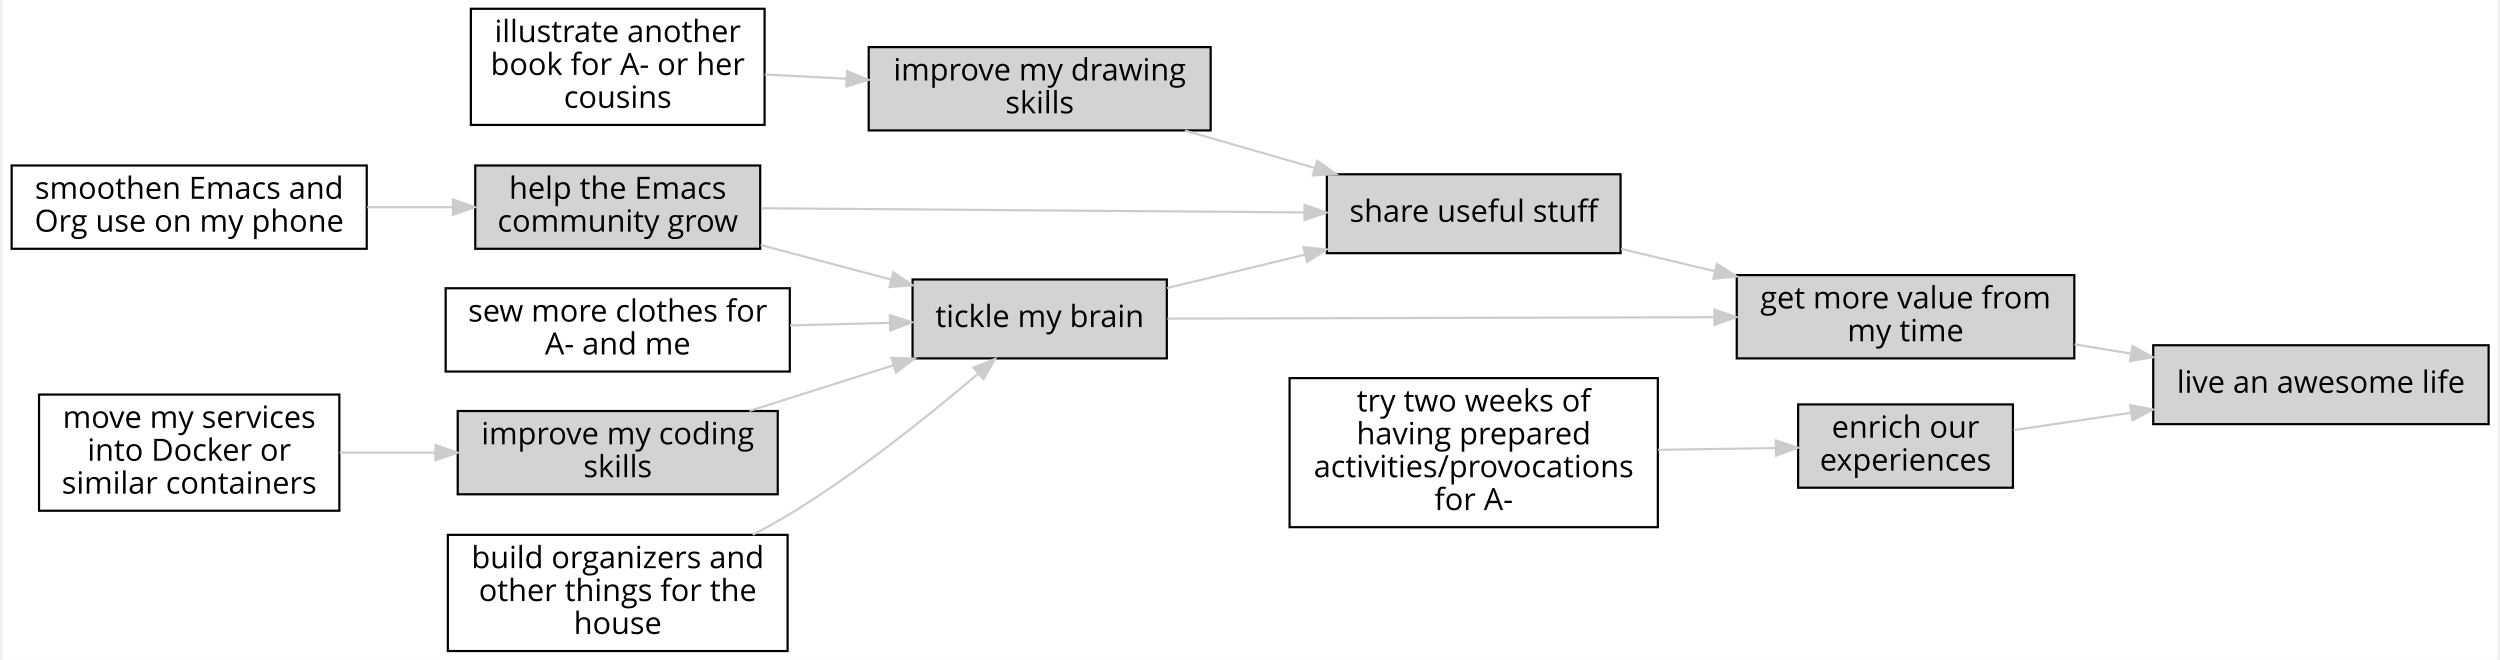
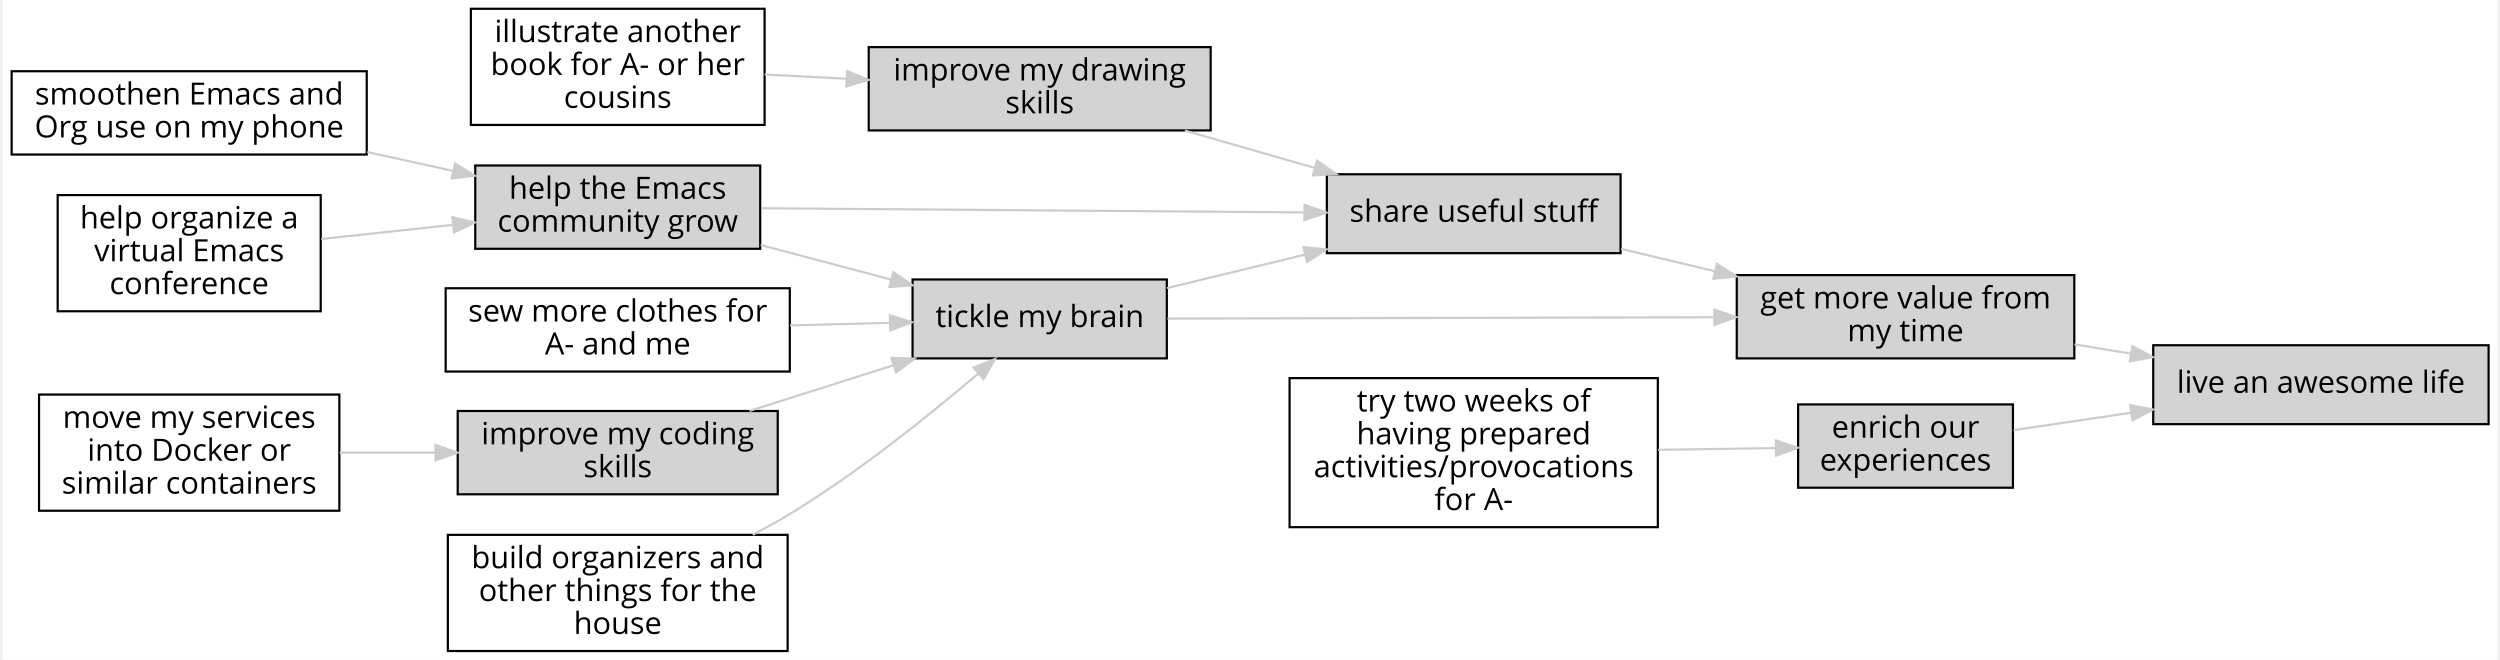
<svg xmlns="http://www.w3.org/2000/svg" xmlns:xlink="http://www.w3.org/1999/xlink" width="576pt" height="152pt" viewBox="0.00 0.00 576.00 152.35">
  <g id="G" class="graph" transform="scale(.5062 .5062) rotate(0) translate(4 297)">
    <polygon fill="#ffffff" stroke="transparent" points="-4,4 -4,-297 1134,-297 1134,4 -4,4" />
    <g id="G_node1" class="node">
      <g id="a_G_node1">
-         <a xlink:href="index.html#smoothen_Emacs_and_Org_use_on_my_phone" xlink:title="smoothen Emacs and Org use on my phone" target="_parent">
-           <polygon fill="none" stroke="#000000" points="162,-221.5 0,-221.5 0,-183.5 162,-183.5 162,-221.5" />
-           <text text-anchor="middle" x="81" y="-206.3" font-family="Open Sans" font-size="14.00" fill="#000000">smoothen Emacs and</text>
-           <text text-anchor="middle" x="81" y="-191.3" font-family="Open Sans" font-size="14.00" fill="#000000">Org use on my phone</text>
+         <a xlink:href="index.html#help_organize_a_virtual_Emacs_conference" xlink:title="help organize a virtual Emacs conference" target="_parent">
+           <polygon fill="none" stroke="#000000" points="141,-208 21,-208 21,-155 141,-155 141,-208" />
+           <text text-anchor="middle" x="81" y="-192.8" font-family="Open Sans" font-size="14.00" fill="#000000">help organize a</text>
+           <text text-anchor="middle" x="81" y="-177.8" font-family="Open Sans" font-size="14.00" fill="#000000">virtual Emacs</text>
+           <text text-anchor="middle" x="81" y="-162.8" font-family="Open Sans" font-size="14.00" fill="#000000">conference</text>
        </a>
      </g>
    </g>
    <g id="G_node2" class="node">
      <g id="a_G_node2">
        <a xlink:href="index.html#help_the_Emacs_community_grow" xlink:title="help the Emacs community grow" target="_parent">
          <polygon fill="#d3d3d3" stroke="#000000" points="341.5,-221.5 211.5,-221.5 211.5,-183.5 341.5,-183.5 341.5,-221.5" />
          <text text-anchor="middle" x="276.5" y="-206.3" font-family="Open Sans" font-size="14.00" fill="#000000">help the Emacs</text>
          <text text-anchor="middle" x="276.5" y="-191.3" font-family="Open Sans" font-size="14.00" fill="#000000">community grow</text>
        </a>
      </g>
    </g>
    <g id="G_edge1" class="edge">
-       <path fill="none" stroke="#cccccc" d="M162.211,-202.5C175.125,-202.5 188.435,-202.5 201.205,-202.5" />
-       <polygon fill="#cccccc" stroke="#cccccc" points="201.312,-206 211.312,-202.5 201.312,-199 201.312,-206" />
-     </g>
-     <g id="G_node3" class="node">
-       <g id="a_G_node3">
+       <path fill="none" stroke="#cccccc" d="M141.252,-187.972C160.255,-190.013 181.487,-192.294 201.394,-194.432" />
+       <polygon fill="#cccccc" stroke="#cccccc" points="201.036,-197.914 211.352,-195.502 201.784,-190.954 201.036,-197.914" />
+     </g>
+     <g id="G_node4" class="node">
+       <g id="a_G_node4">
        <a xlink:href="index.html#share_useful_stuff" xlink:title="share useful stuff" target="_parent">
          <polygon fill="#d3d3d3" stroke="#000000" points="734,-217.5 600,-217.5 600,-181.5 734,-181.5 734,-217.5" />
          <text text-anchor="middle" x="667" y="-195.8" font-family="Open Sans" font-size="14.00" fill="#000000">share useful stuff</text>
        </a>
      </g>
    </g>
-     <g id="G_edge2" class="edge">
+     <g id="G_edge3" class="edge">
      <path fill="none" stroke="#cccccc" d="M341.861,-201.998C410.049,-201.474 516.917,-200.653 589.359,-200.096" />
      <polygon fill="#cccccc" stroke="#cccccc" points="589.815,-203.593 599.788,-200.016 589.762,-196.593 589.815,-203.593" />
    </g>
-     <g id="G_node4" class="node">
-       <g id="a_G_node4">
+     <g id="G_node5" class="node">
+       <g id="a_G_node5">
        <a xlink:href="index.html#tickle_my_brain" xlink:title="tickle my brain" target="_parent">
          <polygon fill="#d3d3d3" stroke="#000000" points="527,-169.5 411,-169.5 411,-133.5 527,-133.5 527,-169.5" />
          <text text-anchor="middle" x="469" y="-147.8" font-family="Open Sans" font-size="14.00" fill="#000000">tickle my brain</text>
        </a>
      </g>
    </g>
-     <g id="G_edge3" class="edge">
+     <g id="G_edge4" class="edge">
      <path fill="none" stroke="#cccccc" d="M341.672,-185.234C360.806,-180.165 381.775,-174.609 401.076,-169.495" />
      <polygon fill="#cccccc" stroke="#cccccc" points="402.229,-172.811 410.999,-166.867 400.436,-166.044 402.229,-172.811" />
    </g>
-     <g id="G_node5" class="node">
-       <g id="a_G_node5">
+     <g id="G_node3" class="node">
+       <g id="a_G_node3">
+         <a xlink:href="index.html#smoothen_Emacs_and_Org_use_on_my_phone" xlink:title="smoothen Emacs and Org use on my phone" target="_parent">
+           <polygon fill="none" stroke="#000000" points="162,-264.5 0,-264.5 0,-226.5 162,-226.5 162,-264.5" />
+           <text text-anchor="middle" x="81" y="-249.3" font-family="Open Sans" font-size="14.00" fill="#000000">smoothen Emacs and</text>
+           <text text-anchor="middle" x="81" y="-234.3" font-family="Open Sans" font-size="14.00" fill="#000000">Org use on my phone</text>
+         </a>
+       </g>
+     </g>
+     <g id="G_edge2" class="edge">
+       <path fill="none" stroke="#cccccc" d="M162.211,-227.638C175.125,-224.797 188.435,-221.87 201.205,-219.061" />
+       <polygon fill="#cccccc" stroke="#cccccc" points="202.298,-222.405 211.312,-216.838 200.794,-215.568 202.298,-222.405" />
+     </g>
+     <g id="G_node6" class="node">
+       <g id="a_G_node6">
        <a xlink:href="index.html#get_more_value_from_my_time" xlink:title="get more value from my time" target="_parent">
          <polygon fill="#d3d3d3" stroke="#000000" points="941,-171.5 787,-171.5 787,-133.5 941,-133.5 941,-171.5" />
          <text text-anchor="middle" x="864" y="-156.3" font-family="Open Sans" font-size="14.00" fill="#000000">get more value from</text>
          <text text-anchor="middle" x="864" y="-141.3" font-family="Open Sans" font-size="14.00" fill="#000000">my time</text>
        </a>
      </g>
    </g>
-     <g id="G_edge9" class="edge">
+     <g id="G_edge10" class="edge">
      <path fill="none" stroke="#cccccc" d="M734.245,-183.457C748.011,-180.173 762.685,-176.672 777.029,-173.249" />
      <polygon fill="#cccccc" stroke="#cccccc" points="777.976,-176.622 786.891,-170.897 776.352,-169.813 777.976,-176.622" />
    </g>
-     <g id="G_edge12" class="edge">
+     <g id="G_edge13" class="edge">
      <path fill="none" stroke="#cccccc" d="M527.069,-165.577C546.77,-170.353 569.097,-175.766 590.038,-180.843" />
      <polygon fill="#cccccc" stroke="#cccccc" points="589.324,-184.271 599.867,-183.225 590.973,-177.468 589.324,-184.271" />
    </g>
-     <g id="G_edge13" class="edge">
+     <g id="G_edge14" class="edge">
      <path fill="none" stroke="#cccccc" d="M527.284,-151.648C593.108,-151.814 700.91,-152.087 776.77,-152.279" />
      <polygon fill="#cccccc" stroke="#cccccc" points="776.78,-155.779 786.788,-152.304 776.797,-148.779 776.78,-155.779" />
    </g>
-     <g id="G_node6" class="node">
-       <g id="a_G_node6">
+     <g id="G_node7" class="node">
+       <g id="a_G_node7">
        <a xlink:href="index.html#live_an_awesome_life" xlink:title="live an awesome life" target="_parent">
          <polygon fill="#d3d3d3" stroke="#000000" points="1130,-139.5 977,-139.5 977,-103.5 1130,-103.5 1130,-139.5" />
          <text text-anchor="middle" x="1053.5" y="-117.8" font-family="Open Sans" font-size="14.00" fill="#000000">live an awesome life</text>
        </a>
      </g>
    </g>
-     <g id="G_edge4" class="edge">
+     <g id="G_edge5" class="edge">
      <path fill="none" stroke="#cccccc" d="M941.077,-139.891C949.547,-138.506 958.212,-137.088 966.788,-135.685" />
      <polygon fill="#cccccc" stroke="#cccccc" points="967.495,-139.116 976.799,-134.047 966.365,-132.208 967.495,-139.116" />
    </g>
-     <g id="G_node7" class="node">
-       <g id="a_G_node7">
+     <g id="G_node8" class="node">
+       <g id="a_G_node8">
        <a xlink:href="index.html#move_my_services_into_Docker_or_similar_containers" xlink:title="move my services into Docker or similar containers" target="_parent">
          <polygon fill="none" stroke="#000000" points="149.5,-117 12.5,-117 12.5,-64 149.5,-64 149.5,-117" />
          <text text-anchor="middle" x="81" y="-101.8" font-family="Open Sans" font-size="14.00" fill="#000000">move my services</text>
          <text text-anchor="middle" x="81" y="-86.8" font-family="Open Sans" font-size="14.00" fill="#000000">into Docker or</text>
          <text text-anchor="middle" x="81" y="-71.8" font-family="Open Sans" font-size="14.00" fill="#000000">similar containers</text>
        </a>
      </g>
    </g>
-     <g id="G_node8" class="node">
-       <g id="a_G_node8">
+     <g id="G_node9" class="node">
+       <g id="a_G_node9">
        <a xlink:href="index.html#improve_my_coding_skills" xlink:title="improve my coding skills" target="_parent">
          <polygon fill="#d3d3d3" stroke="#000000" points="349.5,-109.5 203.5,-109.5 203.5,-71.5 349.5,-71.5 349.5,-109.5" />
          <text text-anchor="middle" x="276.5" y="-94.3" font-family="Open Sans" font-size="14.00" fill="#000000">improve my coding</text>
          <text text-anchor="middle" x="276.5" y="-79.3" font-family="Open Sans" font-size="14.00" fill="#000000">skills</text>
        </a>
      </g>
    </g>
-     <g id="G_edge5" class="edge">
+     <g id="G_edge6" class="edge">
      <path fill="none" stroke="#cccccc" d="M149.651,-90.5C163.775,-90.5 178.791,-90.5 193.364,-90.5" />
      <polygon fill="#cccccc" stroke="#cccccc" points="193.365,-94 203.365,-90.5 193.365,-87 193.365,-94" />
    </g>
-     <g id="G_edge6" class="edge">
+     <g id="G_edge7" class="edge">
      <path fill="none" stroke="#cccccc" d="M336.616,-109.55C357.471,-116.158 380.974,-123.606 402.325,-130.372" />
      <polygon fill="#cccccc" stroke="#cccccc" points="401.377,-133.743 411.967,-133.427 403.492,-127.07 401.377,-133.743" />
    </g>
-     <g id="G_node9" class="node">
-       <g id="a_G_node9">
+     <g id="G_node10" class="node">
+       <g id="a_G_node10">
        <a xlink:href="index.html#illustrate_another_book_for_A__or_her_cousins" xlink:title="illustrate another book for A- or her cousins" target="_parent">
          <polygon fill="none" stroke="#000000" points="343.5,-293 209.5,-293 209.5,-240 343.5,-240 343.5,-293" />
          <text text-anchor="middle" x="276.5" y="-277.8" font-family="Open Sans" font-size="14.00" fill="#000000">illustrate another</text>
          <text text-anchor="middle" x="276.5" y="-262.8" font-family="Open Sans" font-size="14.00" fill="#000000">book for A- or her</text>
          <text text-anchor="middle" x="276.5" y="-247.8" font-family="Open Sans" font-size="14.00" fill="#000000">cousins</text>
        </a>
      </g>
    </g>
-     <g id="G_node10" class="node">
-       <g id="a_G_node10">
+     <g id="G_node11" class="node">
+       <g id="a_G_node11">
        <a xlink:href="index.html#improve_my_drawing_skills" xlink:title="improve my drawing skills" target="_parent">
          <polygon fill="#d3d3d3" stroke="#000000" points="547,-275.5 391,-275.5 391,-237.5 547,-237.5 547,-275.5" />
          <text text-anchor="middle" x="469" y="-260.3" font-family="Open Sans" font-size="14.00" fill="#000000">improve my drawing</text>
          <text text-anchor="middle" x="469" y="-245.3" font-family="Open Sans" font-size="14.00" fill="#000000">skills</text>
        </a>
      </g>
    </g>
-     <g id="G_edge7" class="edge">
+     <g id="G_edge8" class="edge">
      <path fill="none" stroke="#cccccc" d="M343.557,-263.017C355.629,-262.389 368.378,-261.727 380.94,-261.075" />
      <polygon fill="#cccccc" stroke="#cccccc" points="381.152,-264.568 390.957,-260.554 380.789,-257.578 381.152,-264.568" />
    </g>
-     <g id="G_edge8" class="edge">
+     <g id="G_edge9" class="edge">
      <path fill="none" stroke="#cccccc" d="M535.206,-237.441C554.249,-231.959 575.116,-225.952 594.516,-220.367" />
      <polygon fill="#cccccc" stroke="#cccccc" points="595.567,-223.706 604.208,-217.576 593.63,-216.98 595.567,-223.706" />
    </g>
-     <g id="G_node11" class="node">
-       <g id="a_G_node11">
+     <g id="G_node12" class="node">
+       <g id="a_G_node12">
        <a xlink:href="index.html#build_organizers_and_other_things_for_the_house" xlink:title="build organizers and other things for the house" target="_parent">
          <polygon fill="none" stroke="#000000" points="354,-53 199,-53 199,0 354,0 354,-53" />
          <text text-anchor="middle" x="276.5" y="-37.8" font-family="Open Sans" font-size="14.00" fill="#000000">build organizers and</text>
          <text text-anchor="middle" x="276.5" y="-22.8" font-family="Open Sans" font-size="14.00" fill="#000000">other things for the</text>
          <text text-anchor="middle" x="276.5" y="-7.8" font-family="Open Sans" font-size="14.00" fill="#000000">house</text>
        </a>
      </g>
    </g>
-     <g id="G_edge10" class="edge">
+     <g id="G_edge11" class="edge">
      <path fill="none" stroke="#cccccc" d="M338.075,-53.051C343.892,-56.06 349.62,-59.228 355,-62.5 386.143,-81.441 418.625,-107.52 440.912,-126.551" />
      <polygon fill="#cccccc" stroke="#cccccc" points="438.782,-129.336 448.641,-133.217 443.354,-124.035 438.782,-129.336" />
    </g>
-     <g id="G_node12" class="node">
-       <g id="a_G_node12">
+     <g id="G_node13" class="node">
+       <g id="a_G_node13">
        <a xlink:href="index.html#sew_more_clothes_for_A__and_me" xlink:title="sew more clothes for A- and me" target="_parent">
          <polygon fill="none" stroke="#000000" points="355,-165.5 198,-165.5 198,-127.5 355,-127.5 355,-165.5" />
          <text text-anchor="middle" x="276.5" y="-150.3" font-family="Open Sans" font-size="14.00" fill="#000000">sew more clothes for</text>
          <text text-anchor="middle" x="276.5" y="-135.3" font-family="Open Sans" font-size="14.00" fill="#000000">A- and me</text>
        </a>
      </g>
    </g>
-     <g id="G_edge11" class="edge">
+     <g id="G_edge12" class="edge">
      <path fill="none" stroke="#cccccc" d="M355.075,-148.541C370.195,-148.934 385.917,-149.342 400.68,-149.726" />
      <polygon fill="#cccccc" stroke="#cccccc" points="400.64,-153.226 410.728,-149.986 400.822,-146.228 400.64,-153.226" />
    </g>
-     <g id="G_node13" class="node">
-       <g id="a_G_node13">
+     <g id="G_node14" class="node">
+       <g id="a_G_node14">
        <a xlink:href="index.html#try_two_weeks_of_having_prepared_activities_provocations_for_A_" xlink:title="try two weeks of having prepared activities/provocations for A-" target="_parent">
          <polygon fill="none" stroke="#000000" points="751,-124.5 583,-124.5 583,-56.5 751,-56.5 751,-124.5" />
          <text text-anchor="middle" x="667" y="-109.3" font-family="Open Sans" font-size="14.00" fill="#000000">try two weeks of</text>
          <text text-anchor="middle" x="667" y="-94.3" font-family="Open Sans" font-size="14.00" fill="#000000">having prepared</text>
          <text text-anchor="middle" x="667" y="-79.3" font-family="Open Sans" font-size="14.00" fill="#000000">activities/provocations</text>
          <text text-anchor="middle" x="667" y="-64.3" font-family="Open Sans" font-size="14.00" fill="#000000">for A-</text>
        </a>
      </g>
    </g>
-     <g id="G_node14" class="node">
-       <g id="a_G_node14">
+     <g id="G_node15" class="node">
+       <g id="a_G_node15">
        <a xlink:href="index.html#enrich_our_experiences" xlink:title="enrich our experiences" target="_parent">
          <polygon fill="#d3d3d3" stroke="#000000" points="913,-112.5 815,-112.5 815,-74.5 913,-74.5 913,-112.5" />
          <text text-anchor="middle" x="864" y="-97.3" font-family="Open Sans" font-size="14.00" fill="#000000">enrich our</text>
          <text text-anchor="middle" x="864" y="-82.3" font-family="Open Sans" font-size="14.00" fill="#000000">experiences</text>
        </a>
      </g>
    </g>
-     <g id="G_edge14" class="edge">
+     <g id="G_edge15" class="edge">
      <path fill="none" stroke="#cccccc" d="M751.117,-91.781C769.131,-92.055 787.8,-92.34 804.645,-92.596" />
      <polygon fill="#cccccc" stroke="#cccccc" points="804.824,-96.099 814.876,-92.752 804.931,-89.1 804.824,-96.099" />
    </g>
-     <g id="G_edge15" class="edge">
+     <g id="G_edge16" class="edge">
      <path fill="none" stroke="#cccccc" d="M913.294,-100.784C929.672,-103.204 948.424,-105.974 966.772,-108.685" />
      <polygon fill="#cccccc" stroke="#cccccc" points="966.502,-112.183 976.906,-110.183 967.525,-105.258 966.502,-112.183" />
    </g>
  </g>
</svg>
